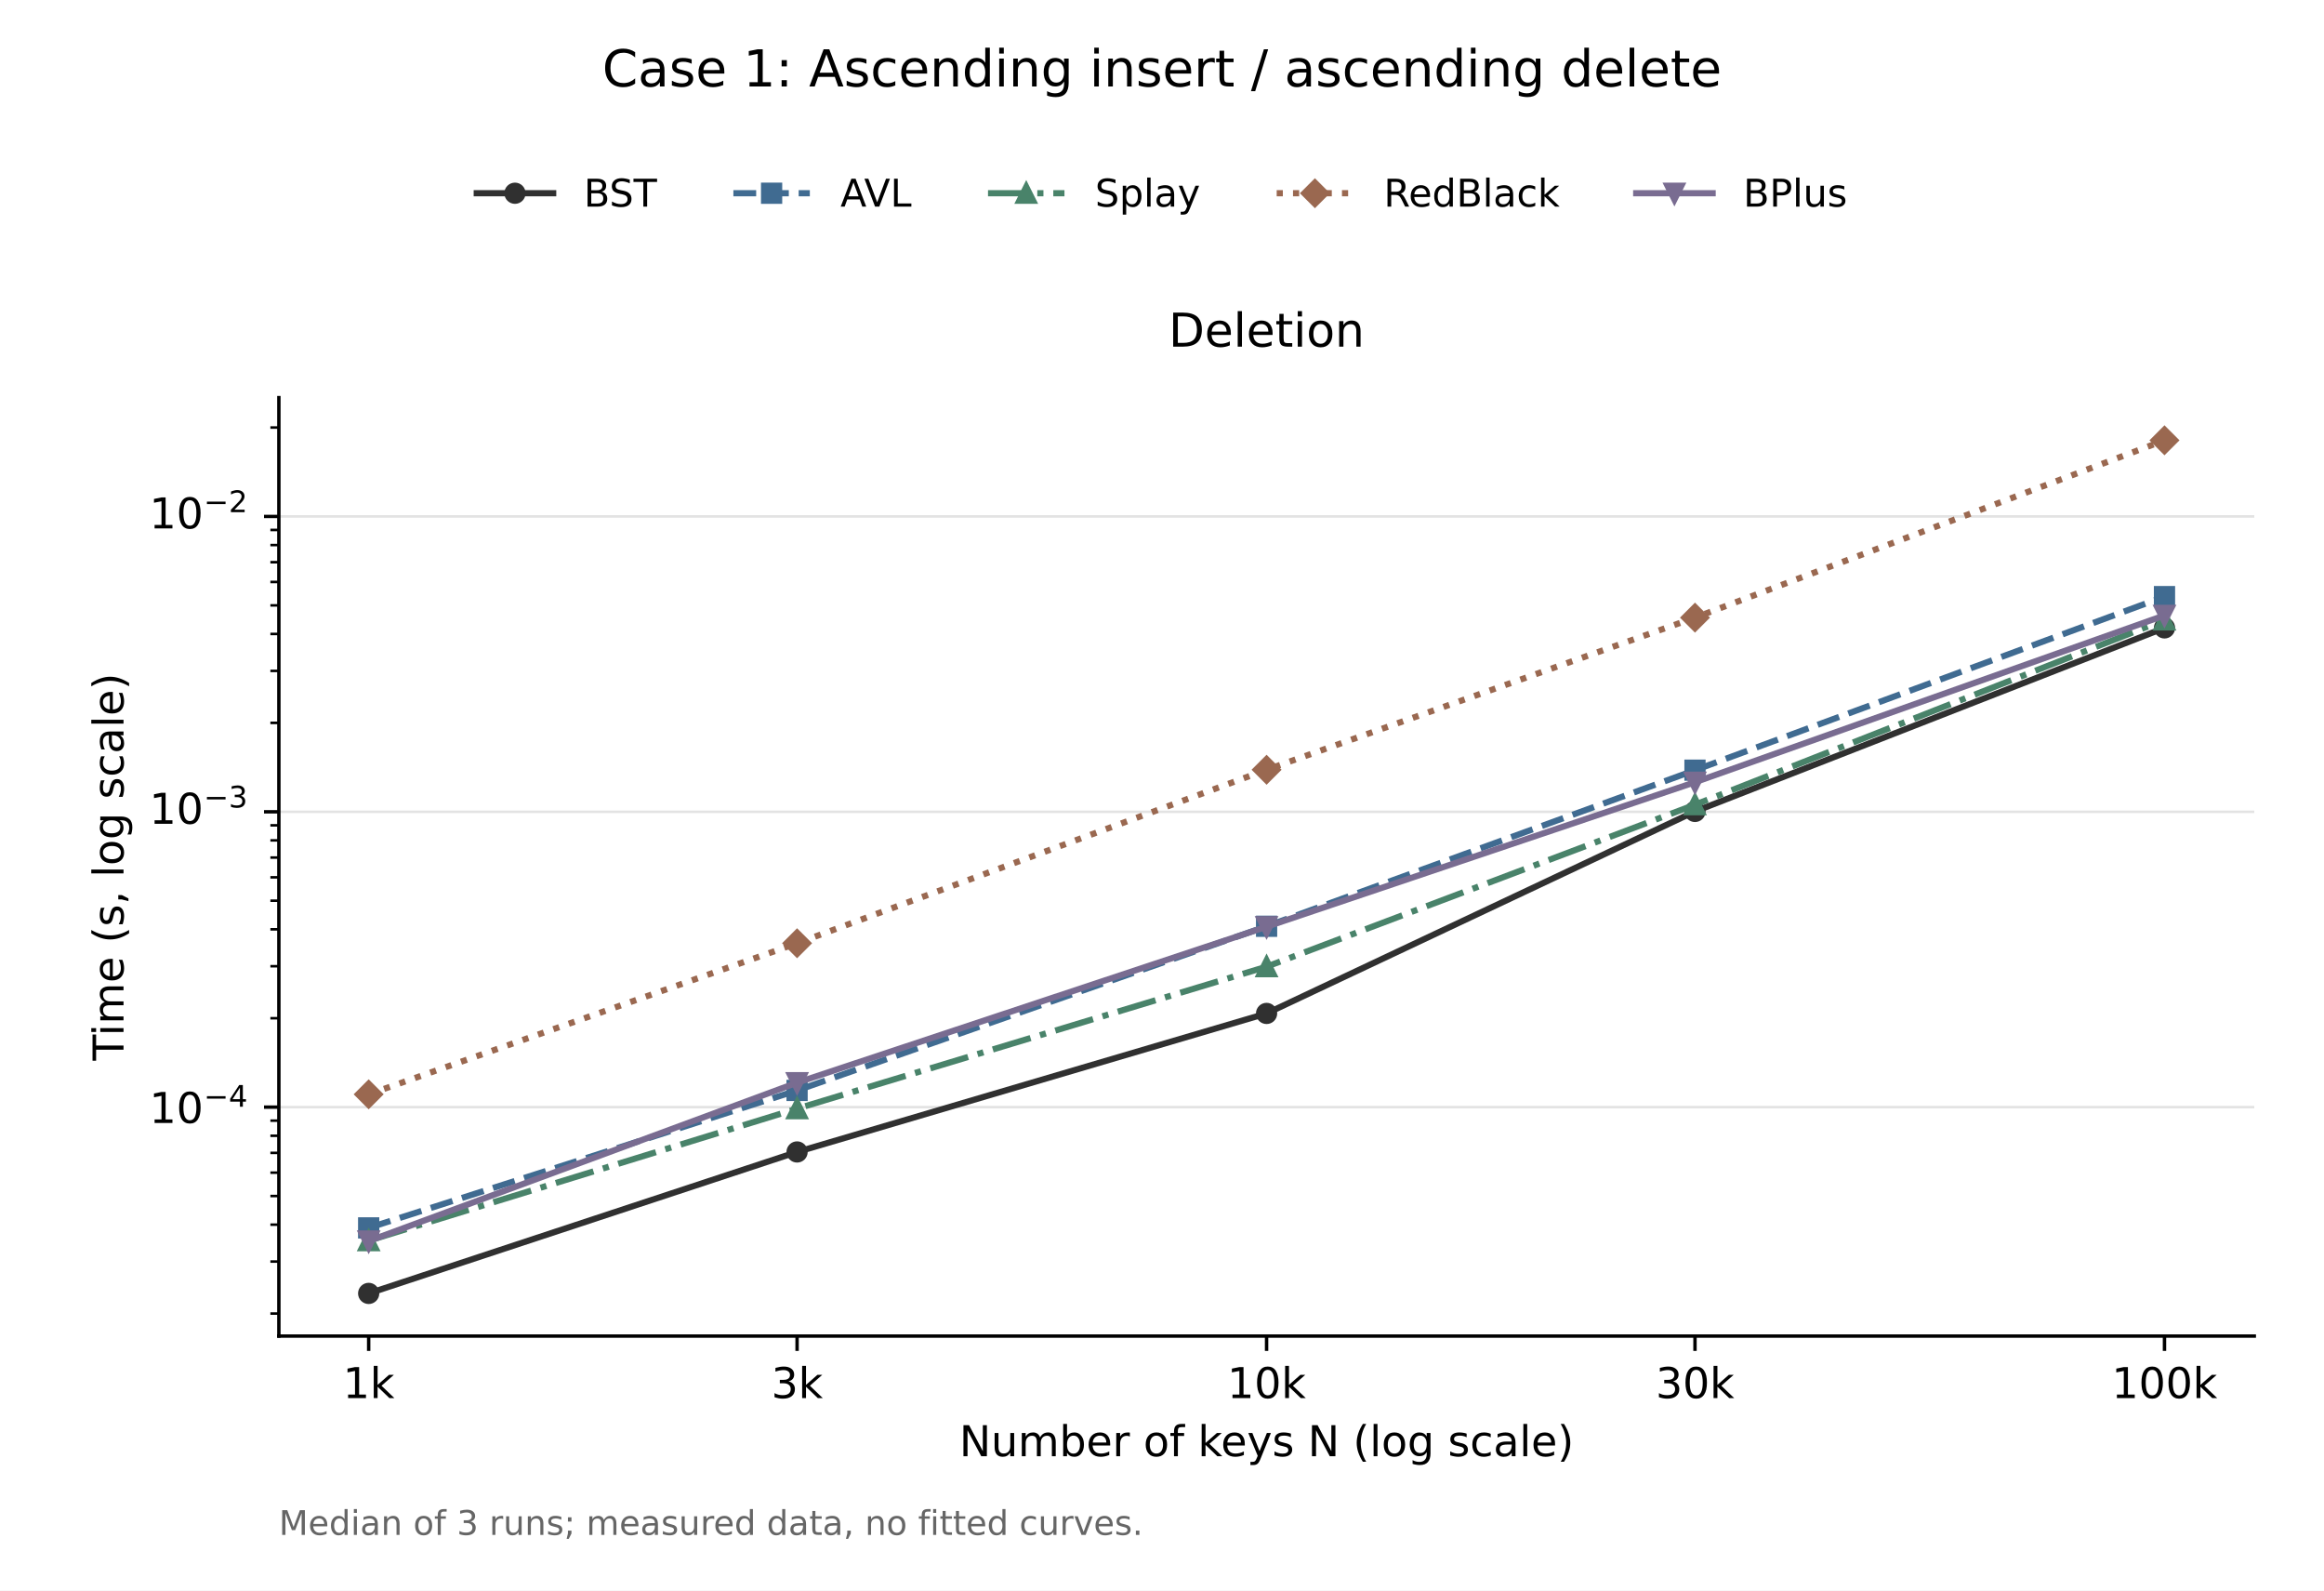
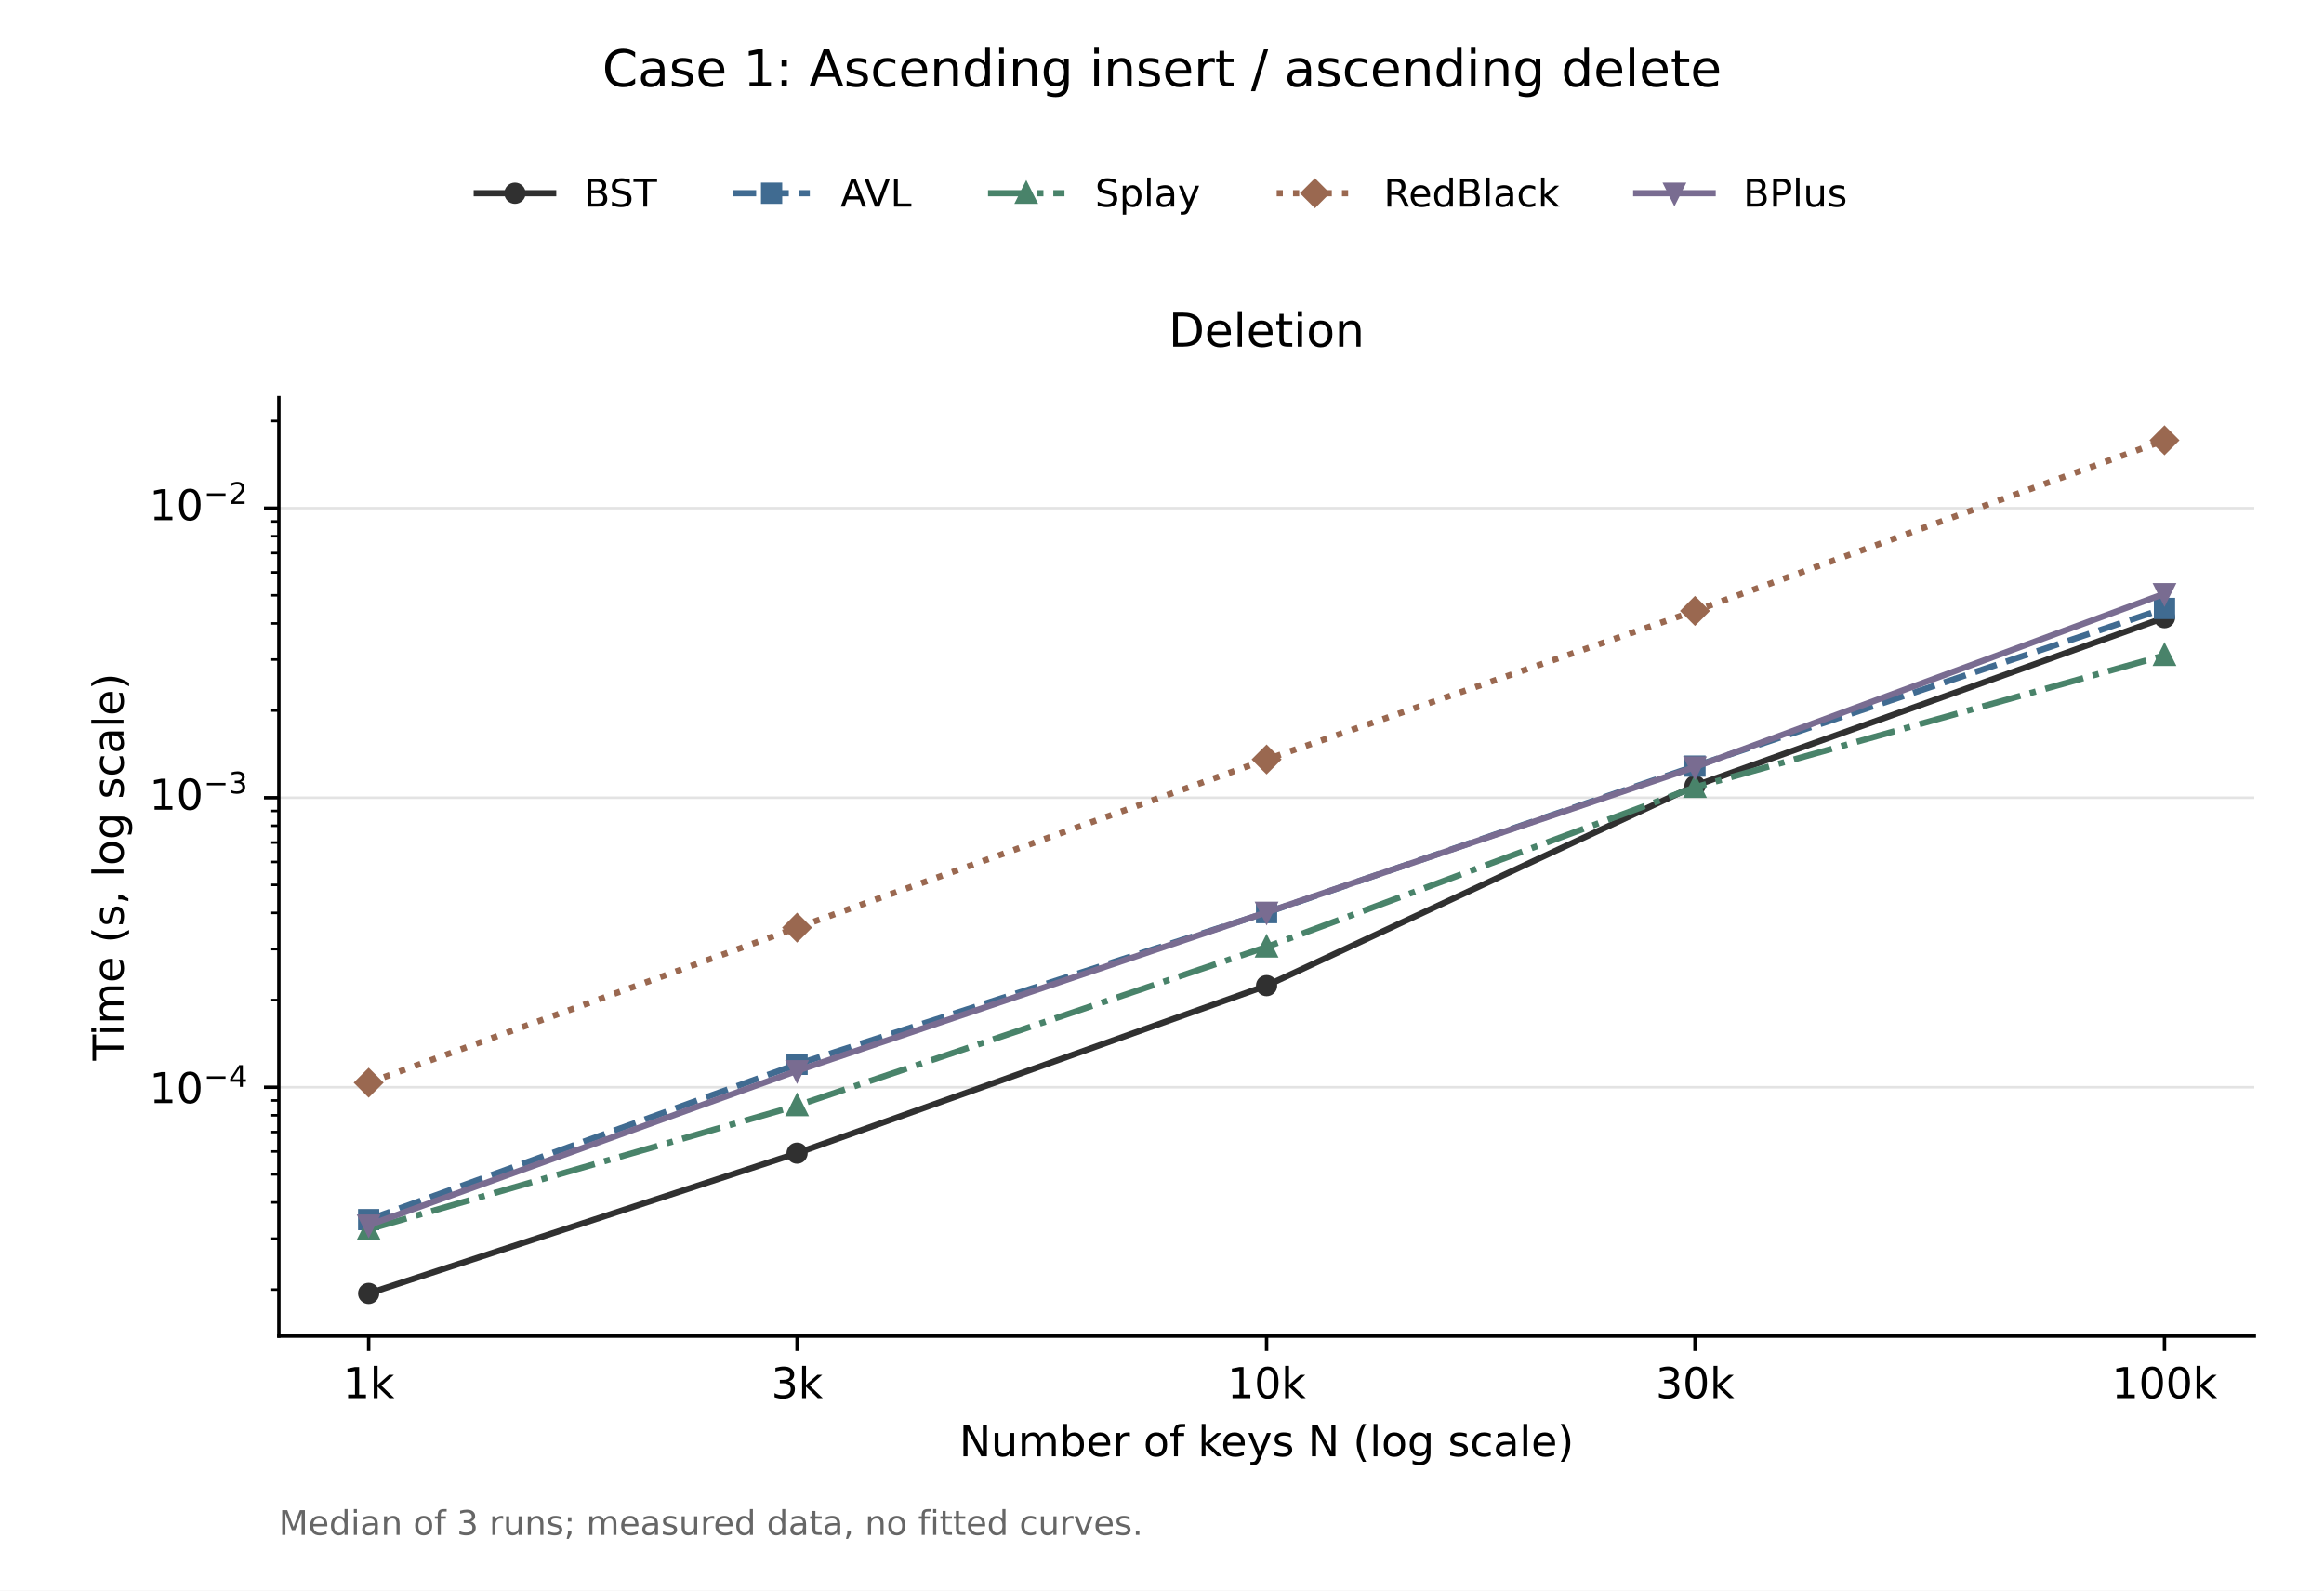
<svg xmlns="http://www.w3.org/2000/svg" xmlns:xlink="http://www.w3.org/1999/xlink" width="547.2pt" height="374.4pt" viewBox="0 0 547.2 374.4" version="1.1">
  <defs>
    <style type="text/css">*{stroke-linejoin: round; stroke-linecap: butt}</style>
  </defs>
  <g id="figure_1">
    <g id="patch_1">
      <path d="M 0 374.4  L 547.2 374.4  L 547.2 0  L 0 0  z " style="fill: #ffffff" />
    </g>
    <g id="axes_1">
      <g id="patch_2">
        <path d="M 65.664 314.496  L 530.784 314.496  L 530.784 93.6  L 65.664 93.6  z " style="fill: #ffffff" />
      </g>
      <g id="matplotlib.axis_1">
        <g id="xtick_1">
          <g id="line2d_1">
            <defs>
-               <path id="m6f5bcaab21" d="M 0 0  L 0 3.5  " style="stroke: #000000; stroke-width: 0.8" />
+               <path id="ma4a4a58811" d="M 0 0  L 0 3.5  " style="stroke: #000000; stroke-width: 0.8" />
            </defs>
            <g>
-               <use xlink:href="#m6f5bcaab21" x="86.806" y="314.496" style="stroke: #000000; stroke-width: 0.8" />
+               <use xlink:href="#ma4a4a58811" x="86.806" y="314.496" style="stroke: #000000; stroke-width: 0.8" />
            </g>
          </g>
          <g id="text_1">
            <text style="font-size: 10px; font-family: 'DejaVu Sans'; text-anchor: middle" x="86.806" y="329.094" transform="rotate(-0 86.80582 329.0944)">1k</text>
          </g>
        </g>
        <g id="xtick_2">
          <g id="line2d_2">
            <g>
-               <use xlink:href="#m6f5bcaab21" x="187.678" y="314.496" style="stroke: #000000; stroke-width: 0.8" />
+               <use xlink:href="#ma4a4a58811" x="187.678" y="314.496" style="stroke: #000000; stroke-width: 0.8" />
            </g>
          </g>
          <g id="text_2">
            <text style="font-size: 10px; font-family: 'DejaVu Sans'; text-anchor: middle" x="187.678" y="329.094" transform="rotate(-0 187.6779 329.0944)">3k</text>
          </g>
        </g>
        <g id="xtick_3">
          <g id="line2d_3">
            <g>
-               <use xlink:href="#m6f5bcaab21" x="298.224" y="314.496" style="stroke: #000000; stroke-width: 0.8" />
+               <use xlink:href="#ma4a4a58811" x="298.224" y="314.496" style="stroke: #000000; stroke-width: 0.8" />
            </g>
          </g>
          <g id="text_3">
            <text style="font-size: 10px; font-family: 'DejaVu Sans'; text-anchor: middle" x="298.224" y="329.094" transform="rotate(-0 298.224 329.0944)">10k</text>
          </g>
        </g>
        <g id="xtick_4">
          <g id="line2d_4">
            <g>
-               <use xlink:href="#m6f5bcaab21" x="399.096" y="314.496" style="stroke: #000000; stroke-width: 0.8" />
+               <use xlink:href="#ma4a4a58811" x="399.096" y="314.496" style="stroke: #000000; stroke-width: 0.8" />
            </g>
          </g>
          <g id="text_4">
            <text style="font-size: 10px; font-family: 'DejaVu Sans'; text-anchor: middle" x="399.096" y="329.094" transform="rotate(-0 399.0961 329.0944)">30k</text>
          </g>
        </g>
        <g id="xtick_5">
          <g id="line2d_5">
            <g>
-               <use xlink:href="#m6f5bcaab21" x="509.642" y="314.496" style="stroke: #000000; stroke-width: 0.8" />
+               <use xlink:href="#ma4a4a58811" x="509.642" y="314.496" style="stroke: #000000; stroke-width: 0.8" />
            </g>
          </g>
          <g id="text_5">
            <text style="font-size: 10px; font-family: 'DejaVu Sans'; text-anchor: middle" x="509.642" y="329.094" transform="rotate(-0 509.6422 329.0944)">100k</text>
          </g>
        </g>
        <g id="text_6">
          <text style="font-size: 10px; font-family: 'DejaVu Sans'; text-anchor: middle" x="298.224" y="342.773" transform="rotate(-0 298.224 342.7726)">Number of keys N (log scale)</text>
        </g>
      </g>
      <g id="matplotlib.axis_2">
        <g id="ytick_1">
          <g id="line2d_6">
-             <path d="M 65.664 260.604  L 530.784 260.604  " clip-path="url(#p3b2ed27d1f)" style="fill: none; stroke: #e3e3e3; stroke-width: 0.6; stroke-linecap: square" />
+             <path d="M 65.664 255.92  L 530.784 255.92  " clip-path="url(#pa79e08ae89)" style="fill: none; stroke: #e3e3e3; stroke-width: 0.6; stroke-linecap: square" />
          </g>
          <g id="line2d_7">
            <defs>
-               <path id="m90b1749223" d="M 0 0  L -3.5 0  " style="stroke: #000000; stroke-width: 0.8" />
+               <path id="m147c7dfff2" d="M 0 0  L -3.5 0  " style="stroke: #000000; stroke-width: 0.8" />
            </defs>
            <g>
-               <use xlink:href="#m90b1749223" x="65.664" y="260.604" style="stroke: #000000; stroke-width: 0.8" />
+               <use xlink:href="#m147c7dfff2" x="65.664" y="255.92" style="stroke: #000000; stroke-width: 0.8" />
            </g>
          </g>
          <g id="text_7">
-             <g transform="translate(35.164 264.4031)">
+             <g transform="translate(35.164 259.7193)">
              <text>
                <tspan x="0" y="-0.064" style="font-size: 10px; font-family: 'DejaVu Sans'">1</tspan>
                <tspan x="6.362" y="-0.064" style="font-size: 10px; font-family: 'DejaVu Sans'">0</tspan>
                <tspan x="12.82" y="-3.892" style="font-size: 7px; font-family: 'DejaVu Sans'">−</tspan>
                <tspan x="18.686" y="-3.892" style="font-size: 7px; font-family: 'DejaVu Sans'">4</tspan>
              </text>
            </g>
          </g>
        </g>
        <g id="ytick_2">
          <g id="line2d_8">
-             <path d="M 65.664 191.085  L 530.784 191.085  " clip-path="url(#p3b2ed27d1f)" style="fill: none; stroke: #e3e3e3; stroke-width: 0.6; stroke-linecap: square" />
+             <path d="M 65.664 187.772  L 530.784 187.772  " clip-path="url(#pa79e08ae89)" style="fill: none; stroke: #e3e3e3; stroke-width: 0.6; stroke-linecap: square" />
          </g>
          <g id="line2d_9">
            <g>
-               <use xlink:href="#m90b1749223" x="65.664" y="191.085" style="stroke: #000000; stroke-width: 0.8" />
+               <use xlink:href="#m147c7dfff2" x="65.664" y="187.772" style="stroke: #000000; stroke-width: 0.8" />
            </g>
          </g>
          <g id="text_8">
-             <g transform="translate(35.164 194.8842)">
+             <g transform="translate(35.164 191.5709)">
              <text>
                <tspan x="0" y="-0.977" style="font-size: 10px; font-family: 'DejaVu Sans'">1</tspan>
                <tspan x="6.362" y="-0.977" style="font-size: 10px; font-family: 'DejaVu Sans'">0</tspan>
                <tspan x="12.82" y="-4.805" style="font-size: 7px; font-family: 'DejaVu Sans'">−</tspan>
                <tspan x="18.686" y="-4.805" style="font-size: 7px; font-family: 'DejaVu Sans'">3</tspan>
              </text>
            </g>
          </g>
        </g>
        <g id="ytick_3">
          <g id="line2d_10">
-             <path d="M 65.664 121.566  L 530.784 121.566  " clip-path="url(#p3b2ed27d1f)" style="fill: none; stroke: #e3e3e3; stroke-width: 0.6; stroke-linecap: square" />
+             <path d="M 65.664 119.623  L 530.784 119.623  " clip-path="url(#pa79e08ae89)" style="fill: none; stroke: #e3e3e3; stroke-width: 0.6; stroke-linecap: square" />
          </g>
          <g id="line2d_11">
            <g>
-               <use xlink:href="#m90b1749223" x="65.664" y="121.566" style="stroke: #000000; stroke-width: 0.8" />
+               <use xlink:href="#m147c7dfff2" x="65.664" y="119.623" style="stroke: #000000; stroke-width: 0.8" />
            </g>
          </g>
          <g id="text_9">
-             <g transform="translate(35.164 125.3653)">
+             <g transform="translate(35.164 123.4224)">
              <text>
                <tspan x="0" y="-0.977" style="font-size: 10px; font-family: 'DejaVu Sans'">1</tspan>
                <tspan x="6.362" y="-0.977" style="font-size: 10px; font-family: 'DejaVu Sans'">0</tspan>
                <tspan x="12.82" y="-4.805" style="font-size: 7px; font-family: 'DejaVu Sans'">−</tspan>
                <tspan x="18.686" y="-4.805" style="font-size: 7px; font-family: 'DejaVu Sans'">2</tspan>
              </text>
            </g>
          </g>
        </g>
        <g id="ytick_4">
          <g id="line2d_12">
            <defs>
-               <path id="m36ade8ccf4" d="M 0 0  L -2 0  " style="stroke: #000000; stroke-width: 0.6" />
+               <path id="m4e29d96477" d="M 0 0  L -2 0  " style="stroke: #000000; stroke-width: 0.6" />
            </defs>
            <g>
-               <use xlink:href="#m36ade8ccf4" x="65.664" y="309.195" style="stroke: #000000; stroke-width: 0.6" />
+               <use xlink:href="#m4e29d96477" x="65.664" y="303.554" style="stroke: #000000; stroke-width: 0.6" />
            </g>
          </g>
        </g>
        <g id="ytick_5">
          <g id="line2d_13">
            <g>
-               <use xlink:href="#m36ade8ccf4" x="65.664" y="296.954" style="stroke: #000000; stroke-width: 0.6" />
+               <use xlink:href="#m4e29d96477" x="65.664" y="291.553" style="stroke: #000000; stroke-width: 0.6" />
            </g>
          </g>
        </g>
        <g id="ytick_6">
          <g id="line2d_14">
            <g>
-               <use xlink:href="#m36ade8ccf4" x="65.664" y="288.268" style="stroke: #000000; stroke-width: 0.6" />
+               <use xlink:href="#m4e29d96477" x="65.664" y="283.039" style="stroke: #000000; stroke-width: 0.6" />
            </g>
          </g>
        </g>
        <g id="ytick_7">
          <g id="line2d_15">
            <g>
-               <use xlink:href="#m36ade8ccf4" x="65.664" y="281.531" style="stroke: #000000; stroke-width: 0.6" />
+               <use xlink:href="#m4e29d96477" x="65.664" y="276.435" style="stroke: #000000; stroke-width: 0.6" />
            </g>
          </g>
        </g>
        <g id="ytick_8">
          <g id="line2d_16">
            <g>
-               <use xlink:href="#m36ade8ccf4" x="65.664" y="276.027" style="stroke: #000000; stroke-width: 0.6" />
+               <use xlink:href="#m4e29d96477" x="65.664" y="271.039" style="stroke: #000000; stroke-width: 0.6" />
            </g>
          </g>
        </g>
        <g id="ytick_9">
          <g id="line2d_17">
            <g>
-               <use xlink:href="#m36ade8ccf4" x="65.664" y="271.372" style="stroke: #000000; stroke-width: 0.6" />
+               <use xlink:href="#m4e29d96477" x="65.664" y="266.476" style="stroke: #000000; stroke-width: 0.6" />
            </g>
          </g>
        </g>
        <g id="ytick_10">
          <g id="line2d_18">
            <g>
-               <use xlink:href="#m36ade8ccf4" x="65.664" y="267.341" style="stroke: #000000; stroke-width: 0.6" />
+               <use xlink:href="#m4e29d96477" x="65.664" y="262.524" style="stroke: #000000; stroke-width: 0.6" />
            </g>
          </g>
        </g>
        <g id="ytick_11">
          <g id="line2d_19">
            <g>
-               <use xlink:href="#m36ade8ccf4" x="65.664" y="263.785" style="stroke: #000000; stroke-width: 0.6" />
+               <use xlink:href="#m4e29d96477" x="65.664" y="259.038" style="stroke: #000000; stroke-width: 0.6" />
            </g>
          </g>
        </g>
        <g id="ytick_12">
          <g id="line2d_20">
            <g>
-               <use xlink:href="#m36ade8ccf4" x="65.664" y="239.677" style="stroke: #000000; stroke-width: 0.6" />
+               <use xlink:href="#m4e29d96477" x="65.664" y="235.405" style="stroke: #000000; stroke-width: 0.6" />
            </g>
          </g>
        </g>
        <g id="ytick_13">
          <g id="line2d_21">
            <g>
-               <use xlink:href="#m36ade8ccf4" x="65.664" y="227.435" style="stroke: #000000; stroke-width: 0.6" />
+               <use xlink:href="#m4e29d96477" x="65.664" y="223.405" style="stroke: #000000; stroke-width: 0.6" />
            </g>
          </g>
        </g>
        <g id="ytick_14">
          <g id="line2d_22">
            <g>
-               <use xlink:href="#m36ade8ccf4" x="65.664" y="218.749" style="stroke: #000000; stroke-width: 0.6" />
+               <use xlink:href="#m4e29d96477" x="65.664" y="214.891" style="stroke: #000000; stroke-width: 0.6" />
            </g>
          </g>
        </g>
        <g id="ytick_15">
          <g id="line2d_23">
            <g>
-               <use xlink:href="#m36ade8ccf4" x="65.664" y="212.012" style="stroke: #000000; stroke-width: 0.6" />
+               <use xlink:href="#m4e29d96477" x="65.664" y="208.286" style="stroke: #000000; stroke-width: 0.6" />
            </g>
          </g>
        </g>
        <g id="ytick_16">
          <g id="line2d_24">
            <g>
-               <use xlink:href="#m36ade8ccf4" x="65.664" y="206.508" style="stroke: #000000; stroke-width: 0.6" />
+               <use xlink:href="#m4e29d96477" x="65.664" y="202.89" style="stroke: #000000; stroke-width: 0.6" />
            </g>
          </g>
        </g>
        <g id="ytick_17">
          <g id="line2d_25">
            <g>
-               <use xlink:href="#m36ade8ccf4" x="65.664" y="201.854" style="stroke: #000000; stroke-width: 0.6" />
+               <use xlink:href="#m4e29d96477" x="65.664" y="198.328" style="stroke: #000000; stroke-width: 0.6" />
            </g>
          </g>
        </g>
        <g id="ytick_18">
          <g id="line2d_26">
            <g>
-               <use xlink:href="#m36ade8ccf4" x="65.664" y="197.822" style="stroke: #000000; stroke-width: 0.6" />
+               <use xlink:href="#m4e29d96477" x="65.664" y="194.376" style="stroke: #000000; stroke-width: 0.6" />
            </g>
          </g>
        </g>
        <g id="ytick_19">
          <g id="line2d_27">
            <g>
-               <use xlink:href="#m36ade8ccf4" x="65.664" y="194.266" style="stroke: #000000; stroke-width: 0.6" />
+               <use xlink:href="#m4e29d96477" x="65.664" y="190.89" style="stroke: #000000; stroke-width: 0.6" />
            </g>
          </g>
        </g>
        <g id="ytick_20">
          <g id="line2d_28">
            <g>
-               <use xlink:href="#m36ade8ccf4" x="65.664" y="170.158" style="stroke: #000000; stroke-width: 0.6" />
+               <use xlink:href="#m4e29d96477" x="65.664" y="167.257" style="stroke: #000000; stroke-width: 0.6" />
            </g>
          </g>
        </g>
        <g id="ytick_21">
          <g id="line2d_29">
            <g>
-               <use xlink:href="#m36ade8ccf4" x="65.664" y="157.916" style="stroke: #000000; stroke-width: 0.6" />
+               <use xlink:href="#m4e29d96477" x="65.664" y="155.257" style="stroke: #000000; stroke-width: 0.6" />
            </g>
          </g>
        </g>
        <g id="ytick_22">
          <g id="line2d_30">
            <g>
-               <use xlink:href="#m36ade8ccf4" x="65.664" y="149.23" style="stroke: #000000; stroke-width: 0.6" />
+               <use xlink:href="#m4e29d96477" x="65.664" y="146.742" style="stroke: #000000; stroke-width: 0.6" />
            </g>
          </g>
        </g>
        <g id="ytick_23">
          <g id="line2d_31">
            <g>
-               <use xlink:href="#m36ade8ccf4" x="65.664" y="142.493" style="stroke: #000000; stroke-width: 0.6" />
+               <use xlink:href="#m4e29d96477" x="65.664" y="140.138" style="stroke: #000000; stroke-width: 0.6" />
            </g>
          </g>
        </g>
        <g id="ytick_24">
          <g id="line2d_32">
            <g>
-               <use xlink:href="#m36ade8ccf4" x="65.664" y="136.989" style="stroke: #000000; stroke-width: 0.6" />
+               <use xlink:href="#m4e29d96477" x="65.664" y="134.742" style="stroke: #000000; stroke-width: 0.6" />
            </g>
          </g>
        </g>
        <g id="ytick_25">
          <g id="line2d_33">
            <g>
-               <use xlink:href="#m36ade8ccf4" x="65.664" y="132.335" style="stroke: #000000; stroke-width: 0.6" />
+               <use xlink:href="#m4e29d96477" x="65.664" y="130.18" style="stroke: #000000; stroke-width: 0.6" />
            </g>
          </g>
        </g>
        <g id="ytick_26">
          <g id="line2d_34">
            <g>
-               <use xlink:href="#m36ade8ccf4" x="65.664" y="128.303" style="stroke: #000000; stroke-width: 0.6" />
+               <use xlink:href="#m4e29d96477" x="65.664" y="126.227" style="stroke: #000000; stroke-width: 0.6" />
            </g>
          </g>
        </g>
        <g id="ytick_27">
          <g id="line2d_35">
            <g>
-               <use xlink:href="#m36ade8ccf4" x="65.664" y="124.747" style="stroke: #000000; stroke-width: 0.6" />
+               <use xlink:href="#m4e29d96477" x="65.664" y="122.742" style="stroke: #000000; stroke-width: 0.6" />
            </g>
          </g>
        </g>
        <g id="ytick_28">
          <g id="line2d_36">
            <g>
-               <use xlink:href="#m36ade8ccf4" x="65.664" y="100.639" style="stroke: #000000; stroke-width: 0.6" />
+               <use xlink:href="#m4e29d96477" x="65.664" y="99.109" style="stroke: #000000; stroke-width: 0.6" />
            </g>
          </g>
        </g>
        <g id="text_10">
          <text style="font-size: 10px; font-family: 'DejaVu Sans'; text-anchor: middle" x="29.084" y="204.048" transform="rotate(-90 29.08431 204.048)">Time (s, log scale)</text>
        </g>
      </g>
      <g id="line2d_37">
-         <path d="M 86.806 304.455  L 187.678 271.158  L 298.224 238.551  L 399.096 191.004  L 509.642 147.799  " clip-path="url(#p3b2ed27d1f)" style="fill: none; stroke: #303030; stroke-width: 1.45; stroke-linecap: square" />
+         <path d="M 86.806 304.455  L 187.678 271.436  L 298.224 232.012  L 399.096 184.953  L 509.642 145.39  " clip-path="url(#pa79e08ae89)" style="fill: none; stroke: #303030; stroke-width: 1.45; stroke-linecap: square" />
        <defs>
-           <path id="m46a30fb9d5" d="M 0 2  C 0.53 2 1.039 1.789 1.414 1.414  C 1.789 1.039 2 0.53 2 0  C 2 -0.53 1.789 -1.039 1.414 -1.414  C 1.039 -1.789 0.53 -2 0 -2  C -0.53 -2 -1.039 -1.789 -1.414 -1.414  C -1.789 -1.039 -2 -0.53 -2 0  C -2 0.53 -1.789 1.039 -1.414 1.414  C -1.039 1.789 -0.53 2 0 2  z " style="stroke: #303030" />
+           <path id="m81176b2b82" d="M 0 2  C 0.53 2 1.039 1.789 1.414 1.414  C 1.789 1.039 2 0.53 2 0  C 2 -0.53 1.789 -1.039 1.414 -1.414  C 1.039 -1.789 0.53 -2 0 -2  C -0.53 -2 -1.039 -1.789 -1.414 -1.414  C -1.789 -1.039 -2 -0.53 -2 0  C -2 0.53 -1.789 1.039 -1.414 1.414  C -1.039 1.789 -0.53 2 0 2  z " style="stroke: #303030" />
        </defs>
-         <g clip-path="url(#p3b2ed27d1f)">
-           <use xlink:href="#m46a30fb9d5" x="86.806" y="304.455" style="fill: #303030; stroke: #303030" />
-           <use xlink:href="#m46a30fb9d5" x="187.678" y="271.158" style="fill: #303030; stroke: #303030" />
-           <use xlink:href="#m46a30fb9d5" x="298.224" y="238.551" style="fill: #303030; stroke: #303030" />
-           <use xlink:href="#m46a30fb9d5" x="399.096" y="191.004" style="fill: #303030; stroke: #303030" />
-           <use xlink:href="#m46a30fb9d5" x="509.642" y="147.799" style="fill: #303030; stroke: #303030" />
+         <g clip-path="url(#pa79e08ae89)">
+           <use xlink:href="#m81176b2b82" x="86.806" y="304.455" style="fill: #303030; stroke: #303030" />
+           <use xlink:href="#m81176b2b82" x="187.678" y="271.436" style="fill: #303030; stroke: #303030" />
+           <use xlink:href="#m81176b2b82" x="298.224" y="232.012" style="fill: #303030; stroke: #303030" />
+           <use xlink:href="#m81176b2b82" x="399.096" y="184.953" style="fill: #303030; stroke: #303030" />
+           <use xlink:href="#m81176b2b82" x="509.642" y="145.39" style="fill: #303030; stroke: #303030" />
        </g>
      </g>
      <g id="line2d_38">
-         <path d="M 86.806 289.033  L 187.678 256.674  L 298.224 218.033  L 399.096 181.291  L 509.642 140.436  " clip-path="url(#p3b2ed27d1f)" style="fill: none; stroke-dasharray: 5.365,2.32; stroke-dashoffset: 0; stroke: #406b91; stroke-width: 1.45" />
+         <path d="M 86.806 287.076  L 187.678 250.524  L 298.224 214.824  L 399.096 180.334  L 509.642 143.227  " clip-path="url(#pa79e08ae89)" style="fill: none; stroke-dasharray: 5.365,2.32; stroke-dashoffset: 0; stroke: #406b91; stroke-width: 1.45" />
        <defs>
-           <path id="mf47b6051cd" d="M -2 2  L 2 2  L 2 -2  L -2 -2  z " style="stroke: #406b91; stroke-linejoin: miter" />
+           <path id="m59eeaf2b0b" d="M -2 2  L 2 2  L 2 -2  L -2 -2  z " style="stroke: #406b91; stroke-linejoin: miter" />
        </defs>
-         <g clip-path="url(#p3b2ed27d1f)">
-           <use xlink:href="#mf47b6051cd" x="86.806" y="289.033" style="fill: #406b91; stroke: #406b91; stroke-linejoin: miter" />
-           <use xlink:href="#mf47b6051cd" x="187.678" y="256.674" style="fill: #406b91; stroke: #406b91; stroke-linejoin: miter" />
-           <use xlink:href="#mf47b6051cd" x="298.224" y="218.033" style="fill: #406b91; stroke: #406b91; stroke-linejoin: miter" />
-           <use xlink:href="#mf47b6051cd" x="399.096" y="181.291" style="fill: #406b91; stroke: #406b91; stroke-linejoin: miter" />
-           <use xlink:href="#mf47b6051cd" x="509.642" y="140.436" style="fill: #406b91; stroke: #406b91; stroke-linejoin: miter" />
+         <g clip-path="url(#pa79e08ae89)">
+           <use xlink:href="#m59eeaf2b0b" x="86.806" y="287.076" style="fill: #406b91; stroke: #406b91; stroke-linejoin: miter" />
+           <use xlink:href="#m59eeaf2b0b" x="187.678" y="250.524" style="fill: #406b91; stroke: #406b91; stroke-linejoin: miter" />
+           <use xlink:href="#m59eeaf2b0b" x="298.224" y="214.824" style="fill: #406b91; stroke: #406b91; stroke-linejoin: miter" />
+           <use xlink:href="#m59eeaf2b0b" x="399.096" y="180.334" style="fill: #406b91; stroke: #406b91; stroke-linejoin: miter" />
+           <use xlink:href="#m59eeaf2b0b" x="509.642" y="143.227" style="fill: #406b91; stroke: #406b91; stroke-linejoin: miter" />
        </g>
      </g>
      <g id="line2d_39">
-         <path d="M 86.806 292.042  L 187.678 260.968  L 298.224 227.546  L 399.096 189.417  L 509.642 145.922  " clip-path="url(#p3b2ed27d1f)" style="fill: none; stroke-dasharray: 9.28,2.32,1.45,2.32; stroke-dashoffset: 0; stroke: #49836a; stroke-width: 1.45" />
+         <path d="M 86.806 289.367  L 187.678 260.247  L 298.224 222.896  L 399.096 185.322  L 509.642 154.257  " clip-path="url(#pa79e08ae89)" style="fill: none; stroke-dasharray: 9.28,2.32,1.45,2.32; stroke-dashoffset: 0; stroke: #49836a; stroke-width: 1.45" />
        <defs>
-           <path id="maf858ed854" d="M 0 -2  L -2 2  L 2 2  z " style="stroke: #49836a; stroke-linejoin: miter" />
+           <path id="m3751556bdd" d="M 0 -2  L -2 2  L 2 2  z " style="stroke: #49836a; stroke-linejoin: miter" />
        </defs>
-         <g clip-path="url(#p3b2ed27d1f)">
-           <use xlink:href="#maf858ed854" x="86.806" y="292.042" style="fill: #49836a; stroke: #49836a; stroke-linejoin: miter" />
-           <use xlink:href="#maf858ed854" x="187.678" y="260.968" style="fill: #49836a; stroke: #49836a; stroke-linejoin: miter" />
-           <use xlink:href="#maf858ed854" x="298.224" y="227.546" style="fill: #49836a; stroke: #49836a; stroke-linejoin: miter" />
-           <use xlink:href="#maf858ed854" x="399.096" y="189.417" style="fill: #49836a; stroke: #49836a; stroke-linejoin: miter" />
-           <use xlink:href="#maf858ed854" x="509.642" y="145.922" style="fill: #49836a; stroke: #49836a; stroke-linejoin: miter" />
+         <g clip-path="url(#pa79e08ae89)">
+           <use xlink:href="#m3751556bdd" x="86.806" y="289.367" style="fill: #49836a; stroke: #49836a; stroke-linejoin: miter" />
+           <use xlink:href="#m3751556bdd" x="187.678" y="260.247" style="fill: #49836a; stroke: #49836a; stroke-linejoin: miter" />
+           <use xlink:href="#m3751556bdd" x="298.224" y="222.896" style="fill: #49836a; stroke: #49836a; stroke-linejoin: miter" />
+           <use xlink:href="#m3751556bdd" x="399.096" y="185.322" style="fill: #49836a; stroke: #49836a; stroke-linejoin: miter" />
+           <use xlink:href="#m3751556bdd" x="509.642" y="154.257" style="fill: #49836a; stroke: #49836a; stroke-linejoin: miter" />
        </g>
      </g>
      <g id="line2d_40">
-         <path d="M 86.806 257.589  L 187.678 222.031  L 298.224 181.191  L 399.096 145.383  L 509.642 103.641  " clip-path="url(#p3b2ed27d1f)" style="fill: none; stroke-dasharray: 1.45,2.393; stroke-dashoffset: 0; stroke: #9a6850; stroke-width: 1.45" />
+         <path d="M 86.806 254.845  L 187.678 218.356  L 298.224 178.769  L 399.096 143.801  L 509.642 103.641  " clip-path="url(#pa79e08ae89)" style="fill: none; stroke-dasharray: 1.45,2.393; stroke-dashoffset: 0; stroke: #9a6850; stroke-width: 1.45" />
        <defs>
-           <path id="m0c155f8370" d="M 0 2.828  L 2.828 0  L 0 -2.828  L -2.828 0  z " style="stroke: #9a6850; stroke-linejoin: miter" />
+           <path id="m7453f40a43" d="M 0 2.828  L 2.828 0  L 0 -2.828  L -2.828 0  z " style="stroke: #9a6850; stroke-linejoin: miter" />
        </defs>
-         <g clip-path="url(#p3b2ed27d1f)">
-           <use xlink:href="#m0c155f8370" x="86.806" y="257.589" style="fill: #9a6850; stroke: #9a6850; stroke-linejoin: miter" />
-           <use xlink:href="#m0c155f8370" x="187.678" y="222.031" style="fill: #9a6850; stroke: #9a6850; stroke-linejoin: miter" />
-           <use xlink:href="#m0c155f8370" x="298.224" y="181.191" style="fill: #9a6850; stroke: #9a6850; stroke-linejoin: miter" />
-           <use xlink:href="#m0c155f8370" x="399.096" y="145.383" style="fill: #9a6850; stroke: #9a6850; stroke-linejoin: miter" />
-           <use xlink:href="#m0c155f8370" x="509.642" y="103.641" style="fill: #9a6850; stroke: #9a6850; stroke-linejoin: miter" />
+         <g clip-path="url(#pa79e08ae89)">
+           <use xlink:href="#m7453f40a43" x="86.806" y="254.845" style="fill: #9a6850; stroke: #9a6850; stroke-linejoin: miter" />
+           <use xlink:href="#m7453f40a43" x="187.678" y="218.356" style="fill: #9a6850; stroke: #9a6850; stroke-linejoin: miter" />
+           <use xlink:href="#m7453f40a43" x="298.224" y="178.769" style="fill: #9a6850; stroke: #9a6850; stroke-linejoin: miter" />
+           <use xlink:href="#m7453f40a43" x="399.096" y="143.801" style="fill: #9a6850; stroke: #9a6850; stroke-linejoin: miter" />
+           <use xlink:href="#m7453f40a43" x="509.642" y="103.641" style="fill: #9a6850; stroke: #9a6850; stroke-linejoin: miter" />
        </g>
      </g>
      <g id="line2d_41">
-         <path d="M 86.806 292.128  L 187.678 254.849  L 298.224 218.137  L 399.096 184.122  L 509.642 144.859  " clip-path="url(#p3b2ed27d1f)" style="fill: none; stroke: #796c91; stroke-width: 1.45; stroke-linecap: square" />
+         <path d="M 86.806 288.376  L 187.678 252.042  L 298.224 214.743  L 399.096 180.556  L 509.642 139.747  " clip-path="url(#pa79e08ae89)" style="fill: none; stroke: #796c91; stroke-width: 1.45; stroke-linecap: square" />
        <defs>
-           <path id="mb77dbd61c6" d="M -0 2  L 2 -2  L -2 -2  z " style="stroke: #796c91; stroke-linejoin: miter" />
+           <path id="m05c055e337" d="M -0 2  L 2 -2  L -2 -2  z " style="stroke: #796c91; stroke-linejoin: miter" />
        </defs>
-         <g clip-path="url(#p3b2ed27d1f)">
-           <use xlink:href="#mb77dbd61c6" x="86.806" y="292.128" style="fill: #796c91; stroke: #796c91; stroke-linejoin: miter" />
-           <use xlink:href="#mb77dbd61c6" x="187.678" y="254.849" style="fill: #796c91; stroke: #796c91; stroke-linejoin: miter" />
-           <use xlink:href="#mb77dbd61c6" x="298.224" y="218.137" style="fill: #796c91; stroke: #796c91; stroke-linejoin: miter" />
-           <use xlink:href="#mb77dbd61c6" x="399.096" y="184.122" style="fill: #796c91; stroke: #796c91; stroke-linejoin: miter" />
-           <use xlink:href="#mb77dbd61c6" x="509.642" y="144.859" style="fill: #796c91; stroke: #796c91; stroke-linejoin: miter" />
+         <g clip-path="url(#pa79e08ae89)">
+           <use xlink:href="#m05c055e337" x="86.806" y="288.376" style="fill: #796c91; stroke: #796c91; stroke-linejoin: miter" />
+           <use xlink:href="#m05c055e337" x="187.678" y="252.042" style="fill: #796c91; stroke: #796c91; stroke-linejoin: miter" />
+           <use xlink:href="#m05c055e337" x="298.224" y="214.743" style="fill: #796c91; stroke: #796c91; stroke-linejoin: miter" />
+           <use xlink:href="#m05c055e337" x="399.096" y="180.556" style="fill: #796c91; stroke: #796c91; stroke-linejoin: miter" />
+           <use xlink:href="#m05c055e337" x="509.642" y="139.747" style="fill: #796c91; stroke: #796c91; stroke-linejoin: miter" />
        </g>
      </g>
      <g id="patch_3">
        <path d="M 65.664 314.496  L 65.664 93.6  " style="fill: none; stroke: #000000; stroke-width: 0.8; stroke-linejoin: miter; stroke-linecap: square" />
      </g>
      <g id="patch_4">
        <path d="M 65.664 314.496  L 530.784 314.496  " style="fill: none; stroke: #000000; stroke-width: 0.8; stroke-linejoin: miter; stroke-linecap: square" />
      </g>
      <g id="text_11">
        <text style="font-size: 11px; font-family: 'DejaVu Sans'; text-anchor: middle" x="298.224" y="81.6" transform="rotate(-0 298.224 81.6)">Deletion</text>
      </g>
    </g>
    <g id="text_12">
      <text style="font-size: 12px; font-family: 'DejaVu Sans'; text-anchor: middle" x="273.6" y="20.35" transform="rotate(-0 273.6 20.35012)">Case 1: Ascending insert / ascending delete</text>
    </g>
    <g id="text_13">
      <text style="font-size: 8px; font-family: 'DejaVu Sans'; text-anchor: start; fill: #666666" x="65.664" y="361.296" transform="rotate(-0 65.664 361.296)">Median of 3 runs; measured data, no fitted curves.</text>
    </g>
    <g id="legend_1">
      <g id="line2d_42">
        <path d="M 112.252 45.485  L 121.252 45.485  L 130.252 45.485  " style="fill: none; stroke: #303030; stroke-width: 1.45; stroke-linecap: square" />
        <g>
-           <use xlink:href="#m46a30fb9d5" x="121.252" y="45.485" style="fill: #303030; stroke: #303030" />
+           <use xlink:href="#m81176b2b82" x="121.252" y="45.485" style="fill: #303030; stroke: #303030" />
        </g>
      </g>
      <g id="text_14">
        <text style="font-size: 9px; font-family: 'DejaVu Sans'; text-anchor: start" x="137.452" y="48.635" transform="rotate(-0 137.4518 48.63459)">BST</text>
      </g>
      <g id="line2d_43">
        <path d="M 172.68 45.485  L 181.68 45.485  L 190.68 45.485  " style="fill: none; stroke-dasharray: 5.365,2.32; stroke-dashoffset: 0; stroke: #406b91; stroke-width: 1.45" />
        <g>
-           <use xlink:href="#mf47b6051cd" x="181.68" y="45.485" style="fill: #406b91; stroke: #406b91; stroke-linejoin: miter" />
+           <use xlink:href="#m59eeaf2b0b" x="181.68" y="45.485" style="fill: #406b91; stroke: #406b91; stroke-linejoin: miter" />
        </g>
      </g>
      <g id="text_15">
        <text style="font-size: 9px; font-family: 'DejaVu Sans'; text-anchor: start" x="197.88" y="48.635" transform="rotate(-0 197.8798 48.63459)">AVL</text>
      </g>
      <g id="line2d_44">
        <path d="M 232.634 45.485  L 241.634 45.485  L 250.634 45.485  " style="fill: none; stroke-dasharray: 9.28,2.32,1.45,2.32; stroke-dashoffset: 0; stroke: #49836a; stroke-width: 1.45" />
        <g>
-           <use xlink:href="#maf858ed854" x="241.634" y="45.485" style="fill: #49836a; stroke: #49836a; stroke-linejoin: miter" />
+           <use xlink:href="#m3751556bdd" x="241.634" y="45.485" style="fill: #49836a; stroke: #49836a; stroke-linejoin: miter" />
        </g>
      </g>
      <g id="text_16">
        <text style="font-size: 9px; font-family: 'DejaVu Sans'; text-anchor: start" x="257.834" y="48.635" transform="rotate(-0 257.8338 48.63459)">Splay</text>
      </g>
      <g id="line2d_45">
        <path d="M 300.604 45.485  L 309.604 45.485  L 318.604 45.485  " style="fill: none; stroke-dasharray: 1.45,2.393; stroke-dashoffset: 0; stroke: #9a6850; stroke-width: 1.45" />
        <g>
-           <use xlink:href="#m0c155f8370" x="309.604" y="45.485" style="fill: #9a6850; stroke: #9a6850; stroke-linejoin: miter" />
+           <use xlink:href="#m7453f40a43" x="309.604" y="45.485" style="fill: #9a6850; stroke: #9a6850; stroke-linejoin: miter" />
        </g>
      </g>
      <g id="text_17">
        <text style="font-size: 9px; font-family: 'DejaVu Sans'; text-anchor: start" x="325.804" y="48.635" transform="rotate(-0 325.8035 48.63459)">RedBlack</text>
      </g>
      <g id="line2d_46">
        <path d="M 385.254 45.485  L 394.254 45.485  L 403.254 45.485  " style="fill: none; stroke: #796c91; stroke-width: 1.45; stroke-linecap: square" />
        <g>
-           <use xlink:href="#mb77dbd61c6" x="394.254" y="45.485" style="fill: #796c91; stroke: #796c91; stroke-linejoin: miter" />
+           <use xlink:href="#m05c055e337" x="394.254" y="45.485" style="fill: #796c91; stroke: #796c91; stroke-linejoin: miter" />
        </g>
      </g>
      <g id="text_18">
        <text style="font-size: 9px; font-family: 'DejaVu Sans'; text-anchor: start" x="410.454" y="48.635" transform="rotate(-0 410.4541 48.63459)">BPlus</text>
      </g>
    </g>
  </g>
  <defs>
-     <clipPath id="p3b2ed27d1f">
+     <clipPath id="pa79e08ae89">
      <rect x="65.664" y="93.6" width="465.12" height="220.896" />
    </clipPath>
  </defs>
</svg>
